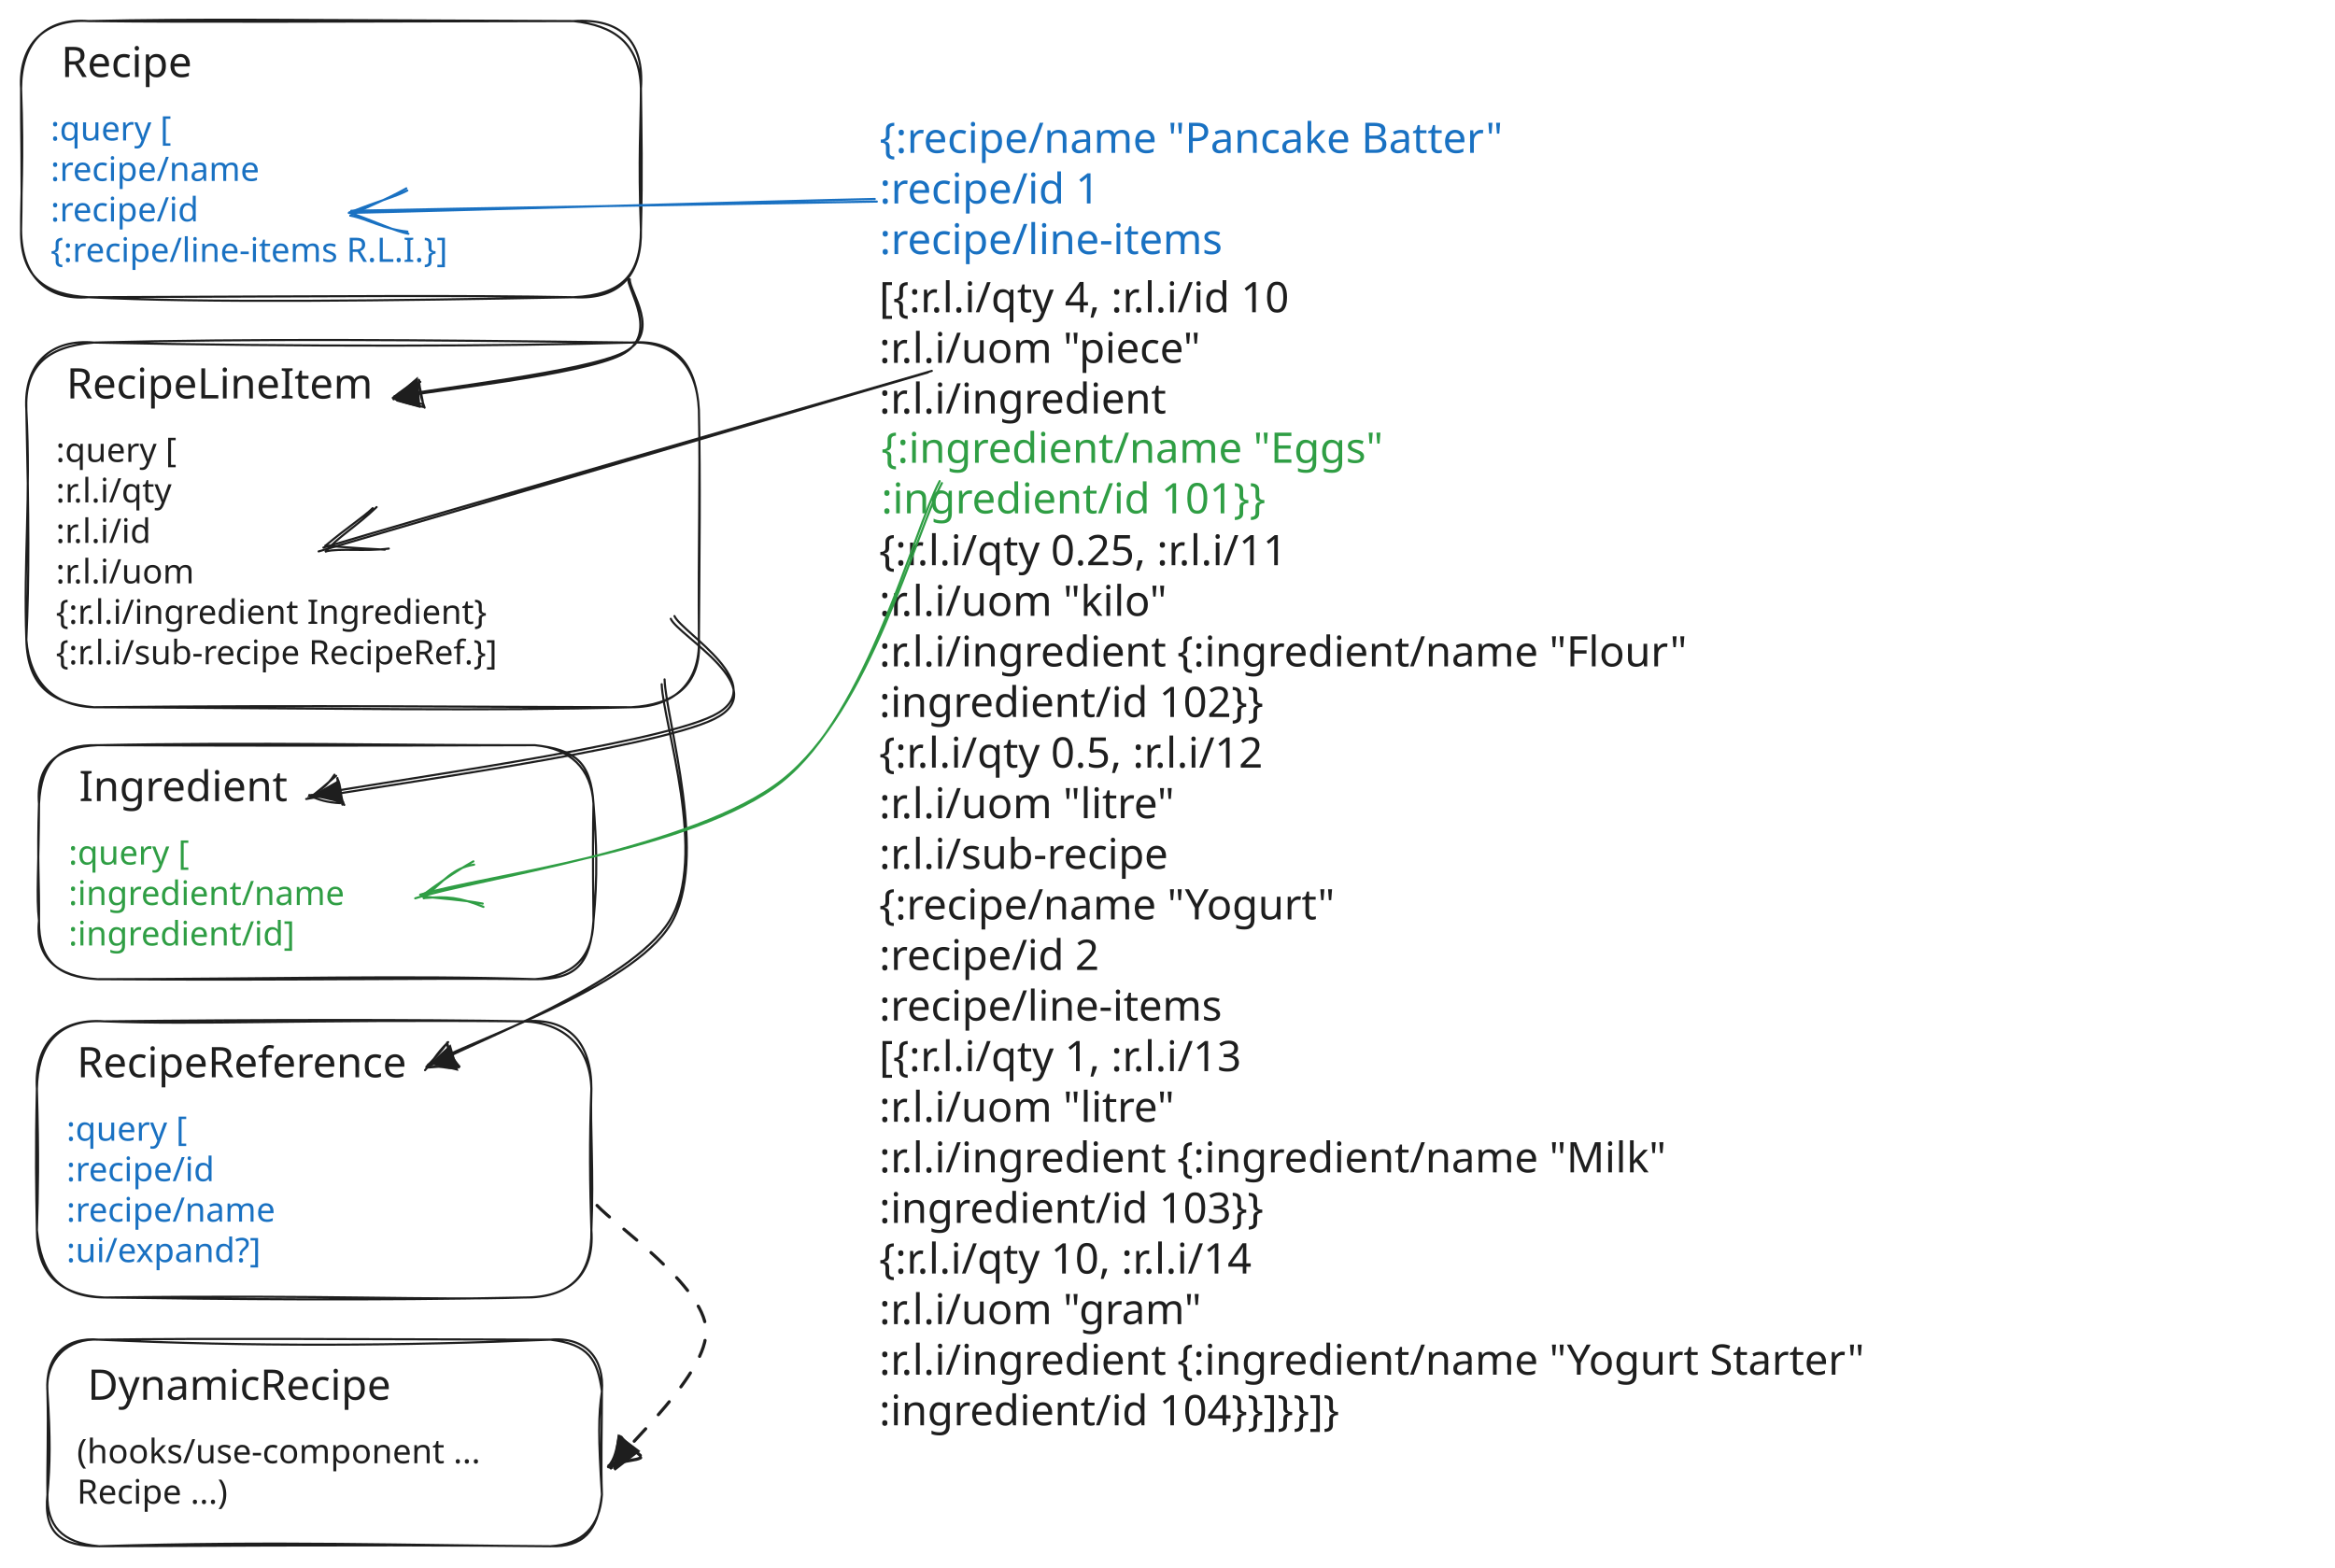
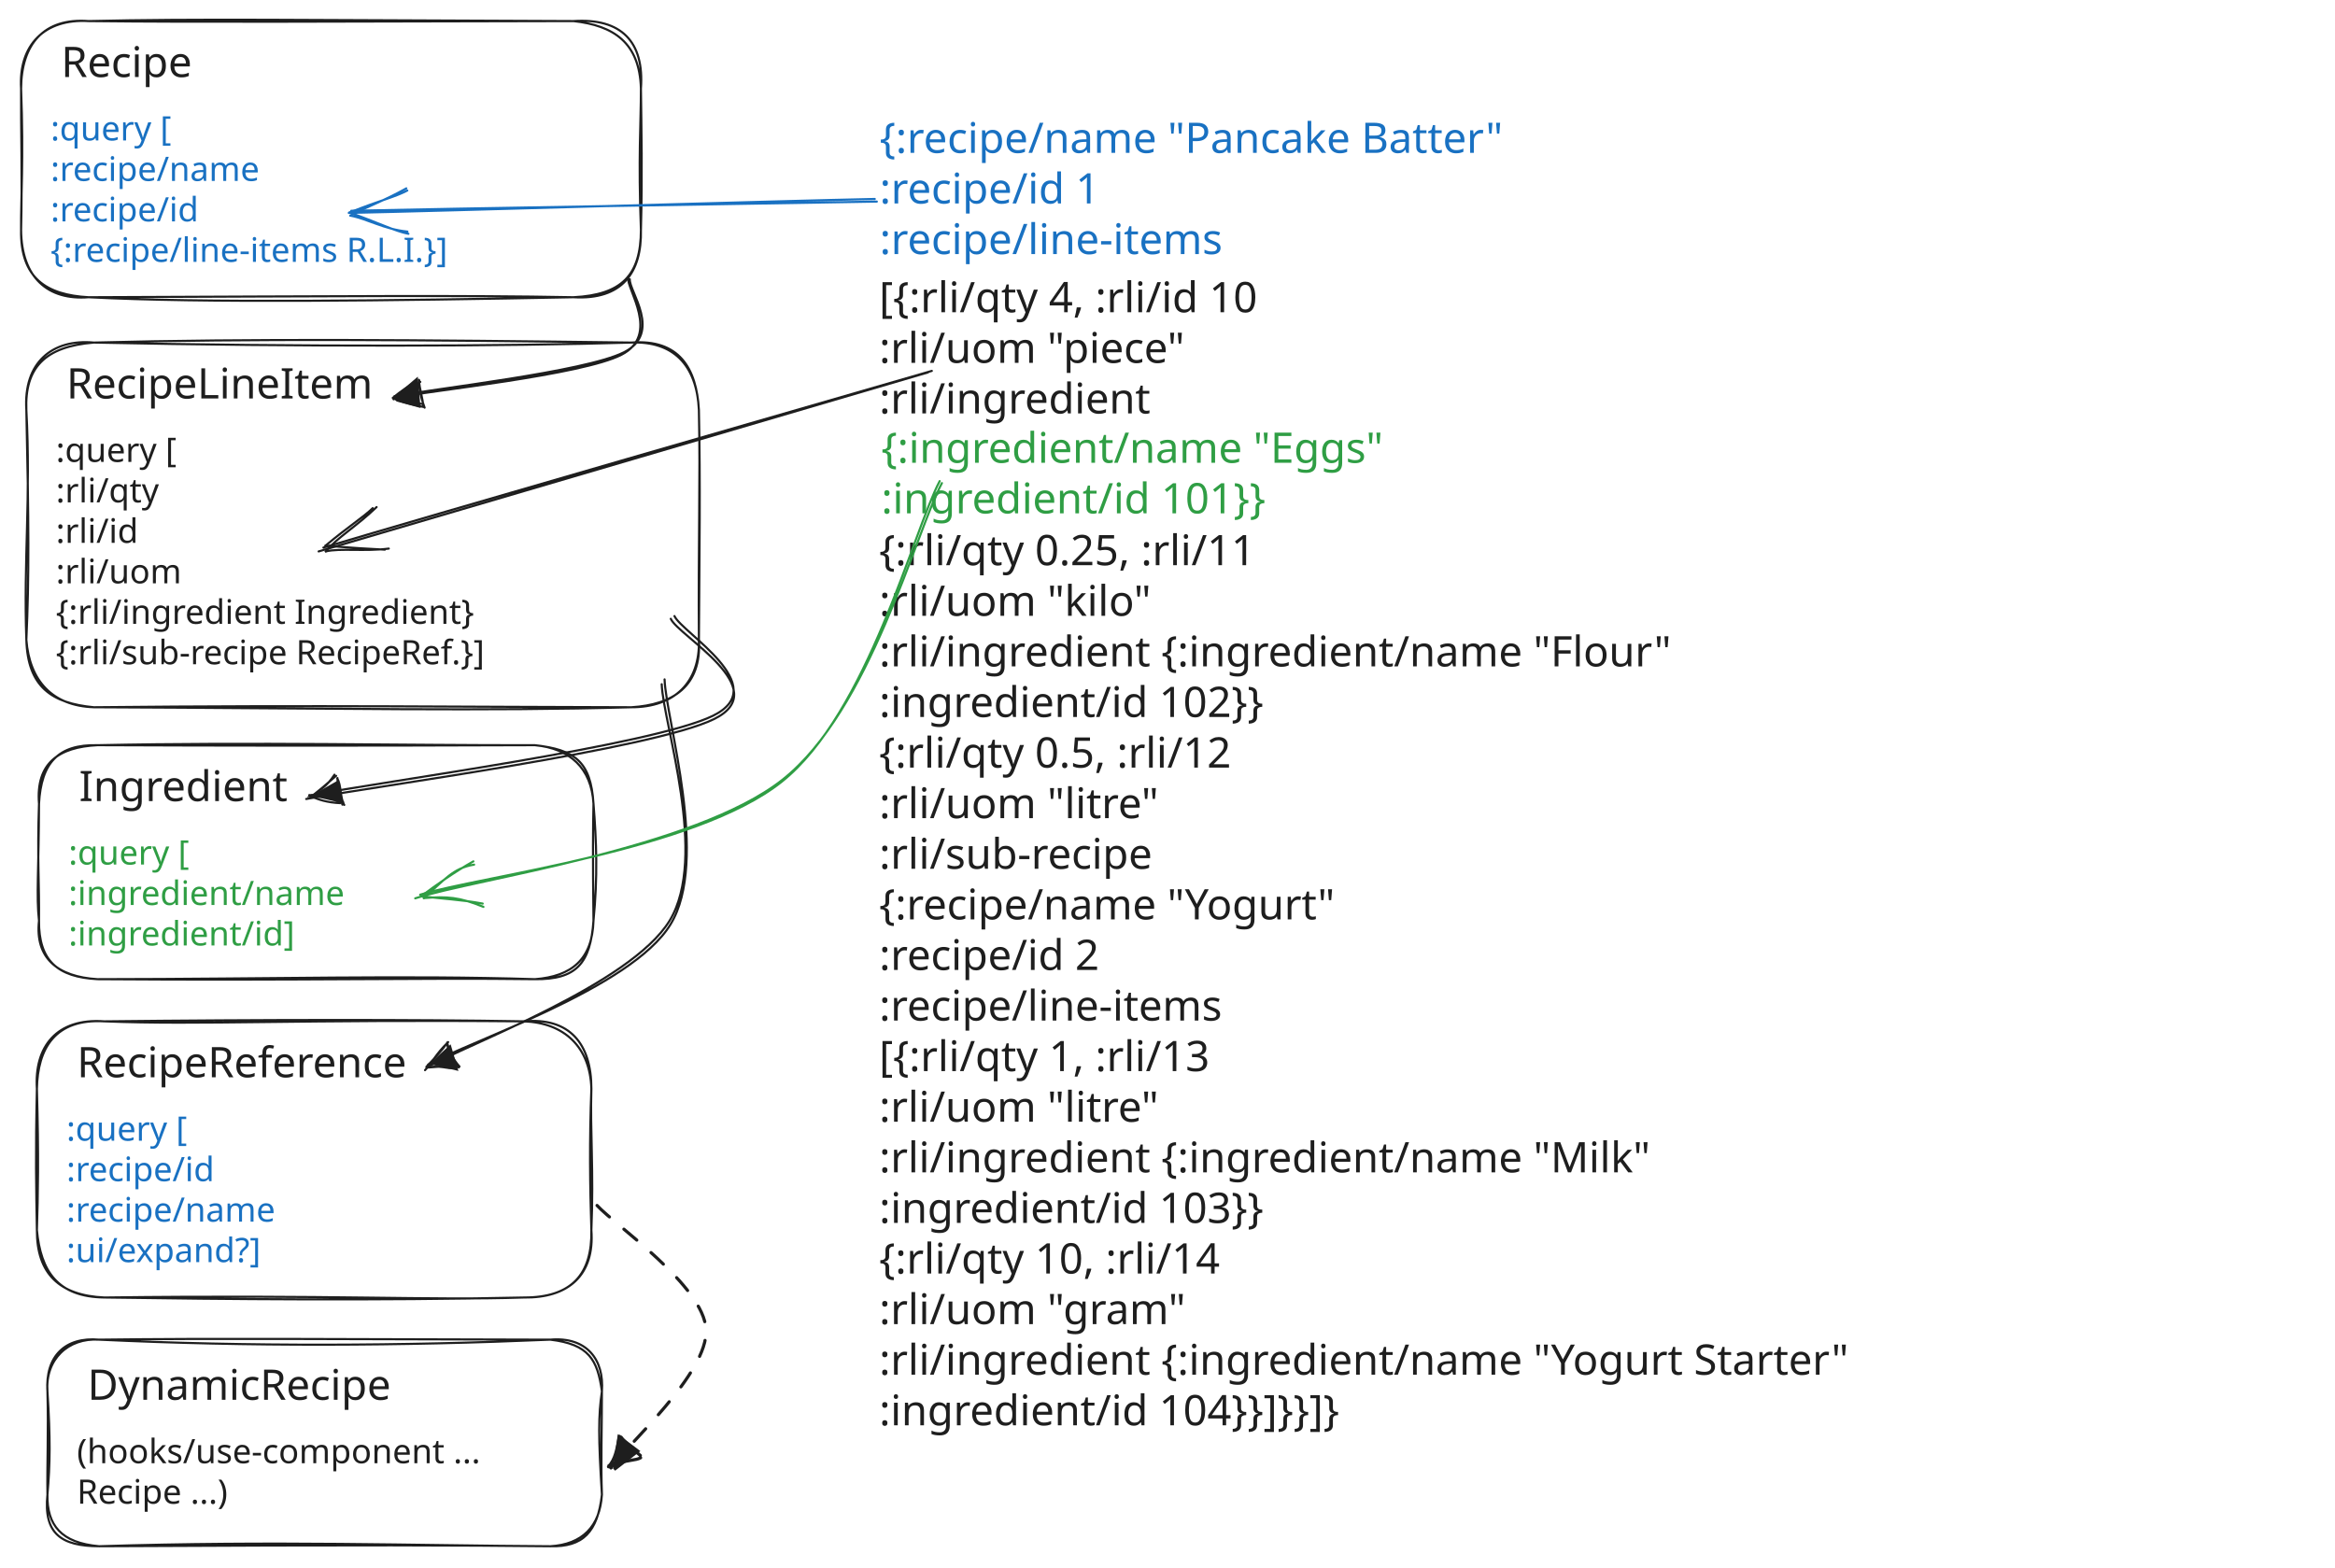
<svg xmlns="http://www.w3.org/2000/svg" version="1.1" viewBox="0 0 1107.533 743.5" width="2215.067" height="1487">
  <defs>
    <style class="style-fonts">
      @font-face {
        font-family: "Virgil";
        src: url("https://excalidraw.com/Virgil.woff2");
      }
      @font-face {
        font-family: "Cascadia";
        src: url("https://excalidraw.com/Cascadia.woff2");
      }
    </style>
  </defs>
  <g stroke-linecap="round" transform="translate(10 10) rotate(0 147 65.5)">
    <path d="M32 0 M32 0 C83.36 -1.19, 130.27 -0.46, 262 0 M32 0 C88.37 0.62, 144.73 0.18, 262 0 M262 0 C284.76 -1.52, 295.64 9.85, 294 32 M262 0 C281.13 2.14, 293.35 10.21, 294 32 M294 32 C294 48.77, 292.68 64.46, 294 99 M294 32 C294.24 51.77, 294.72 72.31, 294 99 M294 99 C293.96 120.69, 284.83 129.84, 262 131 M294 99 C294.47 119.31, 285.08 132.39, 262 131 M262 131 C174.98 132.67, 86.61 133.83, 32 131 M262 131 C209.21 130.01, 155.84 130.51, 32 131 M32 131 C12.13 129.92, -0.44 122.04, 0 99 M32 131 C12.95 132.54, 0.17 121.9, 0 99 M0 99 C-0.13 83.56, 1.3 66.18, 0 32 M0 99 C0.62 75.29, -0.13 49.23, 0 32 M0 32 C-1.26 11.32, 11.18 -1.22, 32 0 M0 32 C0.17 10.92, 10.79 -1.62, 32 0" stroke="#1e1e1e" stroke-width="1" fill="none" />
  </g>
  <g transform="translate(29 21) rotate(0 29.85 12.5)">
    <text x="0" y="0" font-family="Virgil, Segoe UI Emoji" font-size="20px" fill="#1e1e1e" text-anchor="start" style="white-space: pre;" direction="ltr" dominant-baseline="text-before-edge">Recipe</text>
  </g>
  <g transform="translate(24 54.2) rotate(0 135.8167 38.4)">
    <text x="0" y="0" font-family="Cascadia, Segoe UI Emoji" font-size="16px" fill="#1971c2" text-anchor="start" style="white-space: pre;" direction="ltr" dominant-baseline="text-before-edge">:query [</text>
    <text x="0" y="19.2" font-family="Cascadia, Segoe UI Emoji" font-size="16px" fill="#1971c2" text-anchor="start" style="white-space: pre;" direction="ltr" dominant-baseline="text-before-edge"> :recipe/name</text>
    <text x="0" y="38.4" font-family="Cascadia, Segoe UI Emoji" font-size="16px" fill="#1971c2" text-anchor="start" style="white-space: pre;" direction="ltr" dominant-baseline="text-before-edge"> :recipe/id</text>
    <text x="0" y="57.6" font-family="Cascadia, Segoe UI Emoji" font-size="16px" fill="#1971c2" text-anchor="start" style="white-space: pre;" direction="ltr" dominant-baseline="text-before-edge"> {:recipe/line-items R.L.I.}]</text>
  </g>
  <g stroke-linecap="round" transform="translate(18.5 353.5) rotate(0 131.5 55.5)">
    <path d="M27.75 0 M27.75 0 C85.94 0.23, 143.08 0.34, 235.25 0 M27.75 0 C101.38 -1.53, 174.56 0.12, 235.25 0 M235.25 0 C251.75 1.53, 262.04 10.9, 263 27.75 M235.25 0 C254 2.12, 261.76 7.57, 263 27.75 M263 27.75 C264.44 45.53, 265.06 62.52, 263 83.25 M263 27.75 C262.77 39.34, 262.61 51.27, 263 83.25 M263 83.25 C261.56 103.57, 254.89 111.21, 235.25 111 M263 83.25 C262.46 101.63, 252.59 109.66, 235.25 111 M235.25 111 C173.25 109.04, 111.72 110.92, 27.75 111 M235.25 111 C180.22 110.3, 125 111.71, 27.75 111 M27.75 111 C8.76 109.84, -1.96 101.01, 0 83.25 M27.75 111 C8.78 110.01, -0.15 102.19, 0 83.25 M0 83.25 C0.21 66.57, -0.9 53.48, 0 27.75 M0 83.25 C-1.33 71.8, -0.09 58.5, 0 27.75 M0 27.75 C1.06 8.32, 9.12 -0.47, 27.75 0 M0 27.75 C-1.56 8.48, 9.36 0.91, 27.75 0" stroke="#1e1e1e" stroke-width="1" fill="none" />
  </g>
  <g transform="translate(37.5 364.5) rotate(0 48.55 12.5)">
    <text x="0" y="0" font-family="Virgil, Segoe UI Emoji" font-size="20px" fill="#1e1e1e" text-anchor="start" style="white-space: pre;" direction="ltr" dominant-baseline="text-before-edge">Ingredient</text>
  </g>
  <g transform="translate(32.5 397.7) rotate(0 79.61667 28.8)">
    <text x="0" y="0" font-family="Cascadia, Segoe UI Emoji" font-size="16px" fill="#2f9e44" text-anchor="start" style="white-space: pre;" direction="ltr" dominant-baseline="text-before-edge">:query [</text>
    <text x="0" y="19.2" font-family="Cascadia, Segoe UI Emoji" font-size="16px" fill="#2f9e44" text-anchor="start" style="white-space: pre;" direction="ltr" dominant-baseline="text-before-edge"> :ingredient/name</text>
    <text x="0" y="38.4" font-family="Cascadia, Segoe UI Emoji" font-size="16px" fill="#2f9e44" text-anchor="start" style="white-space: pre;" direction="ltr" dominant-baseline="text-before-edge"> :ingredient/id]</text>
  </g>
  <g stroke-linecap="round" transform="translate(22.5 635.5) rotate(0 131.5 49)">
    <path d="M24.5 0 M24.5 0 C95.56 3.36, 168.22 3.01, 238.5 0 M24.5 0 C79.18 -0.68, 131.61 -0.24, 238.5 0 M238.5 0 C255.81 -1.53, 264.16 9.51, 263 24.5 M238.5 0 C256.88 2.19, 260.87 9.52, 263 24.5 M263 24.5 C261.29 35.62, 261.28 46.62, 263 73.5 M263 24.5 C263 41.48, 262.47 59.41, 263 73.5 M263 73.5 C262.11 88.52, 253.69 97.15, 238.5 98 M263 73.5 C260.96 91.29, 254.04 98.43, 238.5 98 M238.5 98 C173.58 97.66, 108.2 95.36, 24.5 98 M238.5 98 C194.9 97.56, 152.22 97.33, 24.5 98 M24.5 98 C6.51 96.39, -0.25 88.02, 0 73.5 M24.5 98 C6.61 97.96, -1.93 92.06, 0 73.5 M0 73.5 C1.29 59.07, 1.45 46.78, 0 24.5 M0 73.5 C-0.22 59.17, 0.51 44.44, 0 24.5 M0 24.5 C-1.05 9.46, 9.75 -0.94, 24.5 0 M0 24.5 C-1.09 7.77, 8.51 -1.42, 24.5 0" stroke="#1e1e1e" stroke-width="1" fill="none" />
  </g>
  <g transform="translate(41.5 648.5) rotate(0 67.2 12.5)">
    <text x="0" y="0" font-family="Virgil, Segoe UI Emoji" font-size="20px" fill="#1e1e1e" text-anchor="start" style="white-space: pre;" direction="ltr" dominant-baseline="text-before-edge">DynamicRecipe</text>
  </g>
  <g transform="translate(36.5 681.7) rotate(0 117.0833 19.2)">
    <text x="0" y="0" font-family="Cascadia, Segoe UI Emoji" font-size="16px" fill="#1e1e1e" text-anchor="start" style="white-space: pre;" direction="ltr" dominant-baseline="text-before-edge">(hooks/use-component ... </text>
    <text x="0" y="19.2" font-family="Cascadia, Segoe UI Emoji" font-size="16px" fill="#1e1e1e" text-anchor="start" style="white-space: pre;" direction="ltr" dominant-baseline="text-before-edge">   Recipe ...)</text>
  </g>
  <g stroke-linecap="round" transform="translate(17.5 484.5) rotate(0 131.5 65.5)">
    <path d="M32 0 M32 0 C77.63 1.82, 123.69 -0.96, 231 0 M32 0 C105.99 -0.81, 180.85 -0.92, 231 0 M231 0 C252.47 -1.97, 263.06 10.39, 263 32 M231 0 C250.19 0.7, 262.42 12.23, 263 32 M263 32 C262.03 56.26, 262.31 78.34, 263 99 M263 32 C262.37 51.72, 264.19 71.16, 263 99 M263 99 C264.66 120.67, 251.8 131.34, 231 131 M263 99 C263.4 119.76, 253.83 131.05, 231 131 M231 131 C185.46 132.49, 142.13 129.63, 32 131 M231 131 C160.84 132.53, 90.03 131.83, 32 131 M32 131 C10.7 130.05, -0.12 119.71, 0 99 M32 131 C9.8 130.74, 1.84 118.5, 0 99 M0 99 C0.52 82.85, 0.91 63.88, 0 32 M0 99 C-0.37 80.2, -0.69 61.49, 0 32 M0 32 C-1.3 12.07, 9.33 -1.69, 32 0 M0 32 C0.39 12.87, 8.6 -1.38, 32 0" stroke="#1e1e1e" stroke-width="1" fill="none" />
  </g>
  <g transform="translate(36.5 495.5) rotate(0 77.35 12.5)">
    <text x="0" y="0" font-family="Virgil, Segoe UI Emoji" font-size="20px" fill="#1e1e1e" text-anchor="start" style="white-space: pre;" direction="ltr" dominant-baseline="text-before-edge">RecipeReference</text>
  </g>
  <g transform="translate(31.5 528.7) rotate(0 60.88334 38.4)">
    <text x="0" y="0" font-family="Cascadia, Segoe UI Emoji" font-size="16px" fill="#1971c2" text-anchor="start" style="white-space: pre;" direction="ltr" dominant-baseline="text-before-edge">:query [</text>
    <text x="0" y="19.2" font-family="Cascadia, Segoe UI Emoji" font-size="16px" fill="#1971c2" text-anchor="start" style="white-space: pre;" direction="ltr" dominant-baseline="text-before-edge"> :recipe/id</text>
    <text x="0" y="38.4" font-family="Cascadia, Segoe UI Emoji" font-size="16px" fill="#1971c2" text-anchor="start" style="white-space: pre;" direction="ltr" dominant-baseline="text-before-edge"> :recipe/name</text>
    <text x="0" y="57.6" font-family="Cascadia, Segoe UI Emoji" font-size="16px" fill="#1971c2" text-anchor="start" style="white-space: pre;" direction="ltr" dominant-baseline="text-before-edge"> :ui/expand?]</text>
  </g>
  <g stroke-linecap="round" transform="translate(12.5 162.5) rotate(0 159.5 86.5)">
    <path d="M32 0 M32 0 C130.99 2.08, 228.17 1.79, 287 0 M32 0 C108.35 -1.93, 184.48 -1.3, 287 0 M287 0 C309.59 -1.74, 317.91 12.08, 319 32 M287 0 C306.49 -0.74, 317.97 10.28, 319 32 M319 32 C319.7 64.96, 318.65 96.51, 319 141 M319 32 C319.74 66.33, 319.27 98.96, 319 141 M319 141 C319.6 161.18, 307.36 173.05, 287 173 M319 141 C320.38 163.18, 306.55 171.8, 287 173 M287 173 C217.79 174.95, 149.68 173.49, 32 173 M287 173 C212.76 172.91, 139.24 171.89, 32 173 M32 173 C12.42 172.38, 1.52 160.48, 0 141 M32 173 C12.02 171.09, 0.64 163.36, 0 141 M0 141 C-1.37 103.99, 2.19 72.6, 0 32 M0 141 C1.35 111.8, 1.17 84.63, 0 32 M0 32 C-1.45 9.34, 12.38 -1.81, 32 0 M0 32 C-0.77 11.93, 8.73 1.95, 32 0" stroke="#1e1e1e" stroke-width="1" fill="none" />
  </g>
  <g transform="translate(31.5 173.5) rotate(0 71.05 12.5)">
    <text x="0" y="0" font-family="Virgil, Segoe UI Emoji" font-size="20px" fill="#1e1e1e" text-anchor="start" style="white-space: pre;" direction="ltr" dominant-baseline="text-before-edge">RecipeLineItem</text>
  </g>
  <g transform="translate(26.5 206.7) rotate(0 149.8667 57.6)">
    <text x="0" y="0" font-family="Cascadia, Segoe UI Emoji" font-size="16px" fill="#1e1e1e" text-anchor="start" style="white-space: pre;" direction="ltr" dominant-baseline="text-before-edge">:query [</text>
-     <text x="0" y="19.2" font-family="Cascadia, Segoe UI Emoji" font-size="16px" fill="#1e1e1e" text-anchor="start" style="white-space: pre;" direction="ltr" dominant-baseline="text-before-edge"> :r.l.i/qty</text>
-     <text x="0" y="38.4" font-family="Cascadia, Segoe UI Emoji" font-size="16px" fill="#1e1e1e" text-anchor="start" style="white-space: pre;" direction="ltr" dominant-baseline="text-before-edge"> :r.l.i/id</text>
-     <text x="0" y="57.6" font-family="Cascadia, Segoe UI Emoji" font-size="16px" fill="#1e1e1e" text-anchor="start" style="white-space: pre;" direction="ltr" dominant-baseline="text-before-edge"> :r.l.i/uom</text>
-     <text x="0" y="76.8" font-family="Cascadia, Segoe UI Emoji" font-size="16px" fill="#1e1e1e" text-anchor="start" style="white-space: pre;" direction="ltr" dominant-baseline="text-before-edge"> {:r.l.i/ingredient Ingredient}</text>
-     <text x="0" y="96" font-family="Cascadia, Segoe UI Emoji" font-size="16px" fill="#1e1e1e" text-anchor="start" style="white-space: pre;" direction="ltr" dominant-baseline="text-before-edge"> {:r.l.i/sub-recipe RecipeRef.}]</text>
+     <text x="0" y="19.2" font-family="Cascadia, Segoe UI Emoji" font-size="16px" fill="#1e1e1e" text-anchor="start" style="white-space: pre;" direction="ltr" dominant-baseline="text-before-edge"> :rli/qty</text>
+     <text x="0" y="38.4" font-family="Cascadia, Segoe UI Emoji" font-size="16px" fill="#1e1e1e" text-anchor="start" style="white-space: pre;" direction="ltr" dominant-baseline="text-before-edge"> :rli/id</text>
+     <text x="0" y="57.6" font-family="Cascadia, Segoe UI Emoji" font-size="16px" fill="#1e1e1e" text-anchor="start" style="white-space: pre;" direction="ltr" dominant-baseline="text-before-edge"> :rli/uom</text>
+     <text x="0" y="76.8" font-family="Cascadia, Segoe UI Emoji" font-size="16px" fill="#1e1e1e" text-anchor="start" style="white-space: pre;" direction="ltr" dominant-baseline="text-before-edge"> {:rli/ingredient Ingredient}</text>
+     <text x="0" y="96" font-family="Cascadia, Segoe UI Emoji" font-size="16px" fill="#1e1e1e" text-anchor="start" style="white-space: pre;" direction="ltr" dominant-baseline="text-before-edge"> {:rli/sub-recipe RecipeRef.}]</text>
  </g>
  <g stroke-linecap="round">
    <g transform="translate(297.5559 132.2147) rotate(0 -51.96605 27.90452)">
      <path d="M1.17 0.23 C0.74 5.91, 16.85 25.72, -1.75 34.97 C-20.36 44.22, -92.36 52.28, -110.45 55.74 M0.32 -0.7 C-0.36 5.05, 15.78 26.54, -2.8 36.08 C-21.39 45.61, -93.31 53.15, -111.17 56.51" stroke="#1e1e1e" stroke-width="1" fill="none" />
    </g>
    <g transform="translate(297.5559 132.2147) rotate(0 -51.96605 27.90452)">
      <path d="M-110.9 56.28 L-99.39 46.46 L-98.07 61.33 L-109.43 58.26" stroke="none" stroke-width="0" fill="#1e1e1e" fill-rule="evenodd" />
      <path d="M-110.89 56.26 C-107.62 53.47, -103.28 50.6, -99.97 48.79 M-110.87 57.21 C-105.99 53.53, -101.49 50.6, -98.2 48.95 M-98.67 48.25 C-99.08 52.91, -97.11 58.53, -96.15 61.17 M-98.89 47.94 C-98.47 52.76, -96.97 56.93, -96.79 60.54 M-97.59 59.38 C-100.98 59.06, -106.2 56.59, -110.3 56.05 M-96.69 60.83 C-100.46 60.05, -105.66 58.85, -111.09 56.78 M-111.17 56.51 C-111.17 56.51, -111.17 56.51, -111.17 56.51 M-111.17 56.51 C-111.17 56.51, -111.17 56.51, -111.17 56.51" stroke="#1e1e1e" stroke-width="1" fill="none" />
    </g>
  </g>
  <mask />
  <g stroke-linecap="round">
    <g transform="translate(319 294) rotate(0 -72.27095 41.63003)">
      <path d="M-0.84 -0.47 C2.59 7.57, 48.6 32.82, 19.78 47.07 C-9.04 61.32, -141.63 79.06, -173.77 85.02 M0.91 -1.76 C4.33 6.07, 47.94 31.34, 19.24 45.5 C-9.46 59.67, -139.27 76.92, -171.27 83.22" stroke="#1e1e1e" stroke-width="1" fill="none" />
    </g>
    <g transform="translate(319 294) rotate(0 -72.27095 41.63003)">
      <path d="M-173.25 84.54 L-158.63 76.18 L-156.28 86.81 L-172.55 82.59" stroke="none" stroke-width="0" fill="#1e1e1e" fill-rule="evenodd" />
      <path d="M-171.86 84.19 C-166.97 80.37, -164.14 79.33, -160.36 73.49 M-170.83 83.5 C-167.93 81.23, -165.08 78.82, -159.57 74.04 M-159.08 75.3 C-157.09 78.05, -157.75 84.59, -155.71 87.84 M-158.94 75.08 C-158.97 77.49, -158.47 80.85, -156.6 87.71 M-157.68 86.99 C-163.65 86.73, -168.39 85.27, -171.21 83.76 M-156.13 86.61 C-162.2 85.16, -168.97 83.38, -171.97 83.32 M-171.27 83.22 C-171.27 83.22, -171.27 83.22, -171.27 83.22 M-171.27 83.22 C-171.27 83.22, -171.27 83.22, -171.27 83.22" stroke="#1e1e1e" stroke-width="1" fill="none" />
    </g>
  </g>
  <mask />
  <g stroke-linecap="round">
    <g transform="translate(315.0155 322.9) rotate(0 -50.9435 91.44148)">
      <path d="M0.2 -0.62 C0.87 18.58, 21.68 85.22, 2.99 115.68 C-15.7 146.15, -92.61 171, -111.93 182.15 M-1.16 1.67 C-0.46 20.47, 21.16 83.56, 2.57 113.87 C-16.01 144.17, -93.36 172.42, -112.65 183.5" stroke="#1e1e1e" stroke-width="1" fill="none" />
    </g>
    <g transform="translate(315.0155 322.9) rotate(0 -50.9435 91.44148)">
      <path d="M-112.18 182.55 L-101.27 172.5 L-97.57 185.13 L-110.67 182.02" stroke="none" stroke-width="0" fill="#1e1e1e" fill-rule="evenodd" />
      <path d="M-113.42 184.76 C-109.93 181.12, -108.54 177.39, -102.44 171.43 M-112.76 183.13 C-109.16 179.39, -105.56 175.6, -103.14 172.2 M-102.91 172.14 C-102.21 177.05, -100.55 179.07, -97.42 183.5 M-102.93 171.63 C-101.88 175.86, -100.24 179.46, -97.07 183.04 M-98.16 183.26 C-102.42 184.75, -103.66 182.53, -111.57 183.22 M-97.69 183.06 C-101.86 183.12, -104.61 182.78, -112.66 183.56 M-112.65 183.5 C-112.65 183.5, -112.65 183.5, -112.65 183.5 M-112.65 183.5 C-112.65 183.5, -112.65 183.5, -112.65 183.5" stroke="#1e1e1e" stroke-width="1" fill="none" />
    </g>
  </g>
  <mask />
  <g transform="translate(417 132.6) rotate(0 340.2667 276)">
-     <text x="0" y="0" font-family="Cascadia, Segoe UI Emoji" font-size="20px" fill="#1e1e1e" text-anchor="start" style="white-space: pre;" direction="ltr" dominant-baseline="text-before-edge"> [{:r.l.i/qty 4, :r.l.i/id 10</text>
-     <text x="0" y="24" font-family="Cascadia, Segoe UI Emoji" font-size="20px" fill="#1e1e1e" text-anchor="start" style="white-space: pre;" direction="ltr" dominant-baseline="text-before-edge">   :r.l.i/uom "piece"</text>
-     <text x="0" y="48" font-family="Cascadia, Segoe UI Emoji" font-size="20px" fill="#1e1e1e" text-anchor="start" style="white-space: pre;" direction="ltr" dominant-baseline="text-before-edge">   :r.l.i/ingredient </text>
+     <text x="0" y="0" font-family="Cascadia, Segoe UI Emoji" font-size="20px" fill="#1e1e1e" text-anchor="start" style="white-space: pre;" direction="ltr" dominant-baseline="text-before-edge"> [{:rli/qty 4, :rli/id 10</text>
+     <text x="0" y="24" font-family="Cascadia, Segoe UI Emoji" font-size="20px" fill="#1e1e1e" text-anchor="start" style="white-space: pre;" direction="ltr" dominant-baseline="text-before-edge">   :rli/uom "piece"</text>
+     <text x="0" y="48" font-family="Cascadia, Segoe UI Emoji" font-size="20px" fill="#1e1e1e" text-anchor="start" style="white-space: pre;" direction="ltr" dominant-baseline="text-before-edge">   :rli/ingredient </text>
    <text x="0" y="72" font-family="Cascadia, Segoe UI Emoji" font-size="20px" fill="#1e1e1e" text-anchor="start" style="white-space: pre;" direction="ltr" dominant-baseline="text-before-edge" />
    <text x="0" y="96" font-family="Cascadia, Segoe UI Emoji" font-size="20px" fill="#1e1e1e" text-anchor="start" style="white-space: pre;" direction="ltr" dominant-baseline="text-before-edge" />
-     <text x="0" y="120" font-family="Cascadia, Segoe UI Emoji" font-size="20px" fill="#1e1e1e" text-anchor="start" style="white-space: pre;" direction="ltr" dominant-baseline="text-before-edge">  {:r.l.i/qty 0.25, :r.l.i/11</text>
-     <text x="0" y="144" font-family="Cascadia, Segoe UI Emoji" font-size="20px" fill="#1e1e1e" text-anchor="start" style="white-space: pre;" direction="ltr" dominant-baseline="text-before-edge">   :r.l.i/uom "kilo"</text>
-     <text x="0" y="168" font-family="Cascadia, Segoe UI Emoji" font-size="20px" fill="#1e1e1e" text-anchor="start" style="white-space: pre;" direction="ltr" dominant-baseline="text-before-edge">   :r.l.i/ingredient {:ingredient/name "Flour"</text>
+     <text x="0" y="120" font-family="Cascadia, Segoe UI Emoji" font-size="20px" fill="#1e1e1e" text-anchor="start" style="white-space: pre;" direction="ltr" dominant-baseline="text-before-edge">  {:rli/qty 0.25, :rli/11</text>
+     <text x="0" y="144" font-family="Cascadia, Segoe UI Emoji" font-size="20px" fill="#1e1e1e" text-anchor="start" style="white-space: pre;" direction="ltr" dominant-baseline="text-before-edge">   :rli/uom "kilo"</text>
+     <text x="0" y="168" font-family="Cascadia, Segoe UI Emoji" font-size="20px" fill="#1e1e1e" text-anchor="start" style="white-space: pre;" direction="ltr" dominant-baseline="text-before-edge">   :rli/ingredient {:ingredient/name "Flour"</text>
    <text x="0" y="192" font-family="Cascadia, Segoe UI Emoji" font-size="20px" fill="#1e1e1e" text-anchor="start" style="white-space: pre;" direction="ltr" dominant-baseline="text-before-edge">                      :ingredient/id 102}}</text>
-     <text x="0" y="216" font-family="Cascadia, Segoe UI Emoji" font-size="20px" fill="#1e1e1e" text-anchor="start" style="white-space: pre;" direction="ltr" dominant-baseline="text-before-edge">  {:r.l.i/qty 0.5, :r.l.i/12</text>
-     <text x="0" y="240" font-family="Cascadia, Segoe UI Emoji" font-size="20px" fill="#1e1e1e" text-anchor="start" style="white-space: pre;" direction="ltr" dominant-baseline="text-before-edge">   :r.l.i/uom "litre"</text>
-     <text x="0" y="264" font-family="Cascadia, Segoe UI Emoji" font-size="20px" fill="#1e1e1e" text-anchor="start" style="white-space: pre;" direction="ltr" dominant-baseline="text-before-edge">   :r.l.i/sub-recipe</text>
+     <text x="0" y="216" font-family="Cascadia, Segoe UI Emoji" font-size="20px" fill="#1e1e1e" text-anchor="start" style="white-space: pre;" direction="ltr" dominant-baseline="text-before-edge">  {:rli/qty 0.5, :rli/12</text>
+     <text x="0" y="240" font-family="Cascadia, Segoe UI Emoji" font-size="20px" fill="#1e1e1e" text-anchor="start" style="white-space: pre;" direction="ltr" dominant-baseline="text-before-edge">   :rli/uom "litre"</text>
+     <text x="0" y="264" font-family="Cascadia, Segoe UI Emoji" font-size="20px" fill="#1e1e1e" text-anchor="start" style="white-space: pre;" direction="ltr" dominant-baseline="text-before-edge">   :rli/sub-recipe</text>
    <text x="0" y="288" font-family="Cascadia, Segoe UI Emoji" font-size="20px" fill="#1e1e1e" text-anchor="start" style="white-space: pre;" direction="ltr" dominant-baseline="text-before-edge">   {:recipe/name "Yogurt"</text>
    <text x="0" y="312" font-family="Cascadia, Segoe UI Emoji" font-size="20px" fill="#1e1e1e" text-anchor="start" style="white-space: pre;" direction="ltr" dominant-baseline="text-before-edge">    :recipe/id 2</text>
    <text x="0" y="336" font-family="Cascadia, Segoe UI Emoji" font-size="20px" fill="#1e1e1e" text-anchor="start" style="white-space: pre;" direction="ltr" dominant-baseline="text-before-edge">    :recipe/line-items</text>
-     <text x="0" y="360" font-family="Cascadia, Segoe UI Emoji" font-size="20px" fill="#1e1e1e" text-anchor="start" style="white-space: pre;" direction="ltr" dominant-baseline="text-before-edge">    [{:r.l.i/qty 1, :r.l.i/13</text>
-     <text x="0" y="384" font-family="Cascadia, Segoe UI Emoji" font-size="20px" fill="#1e1e1e" text-anchor="start" style="white-space: pre;" direction="ltr" dominant-baseline="text-before-edge">      :r.l.i/uom "litre"</text>
-     <text x="0" y="408" font-family="Cascadia, Segoe UI Emoji" font-size="20px" fill="#1e1e1e" text-anchor="start" style="white-space: pre;" direction="ltr" dominant-baseline="text-before-edge">      :r.l.i/ingredient {:ingredient/name "Milk"</text>
+     <text x="0" y="360" font-family="Cascadia, Segoe UI Emoji" font-size="20px" fill="#1e1e1e" text-anchor="start" style="white-space: pre;" direction="ltr" dominant-baseline="text-before-edge">    [{:rli/qty 1, :rli/13</text>
+     <text x="0" y="384" font-family="Cascadia, Segoe UI Emoji" font-size="20px" fill="#1e1e1e" text-anchor="start" style="white-space: pre;" direction="ltr" dominant-baseline="text-before-edge">      :rli/uom "litre"</text>
+     <text x="0" y="408" font-family="Cascadia, Segoe UI Emoji" font-size="20px" fill="#1e1e1e" text-anchor="start" style="white-space: pre;" direction="ltr" dominant-baseline="text-before-edge">      :rli/ingredient {:ingredient/name "Milk"</text>
    <text x="0" y="432" font-family="Cascadia, Segoe UI Emoji" font-size="20px" fill="#1e1e1e" text-anchor="start" style="white-space: pre;" direction="ltr" dominant-baseline="text-before-edge">                         :ingredient/id 103}}</text>
-     <text x="0" y="456" font-family="Cascadia, Segoe UI Emoji" font-size="20px" fill="#1e1e1e" text-anchor="start" style="white-space: pre;" direction="ltr" dominant-baseline="text-before-edge">     {:r.l.i/qty 10, :r.l.i/14</text>
-     <text x="0" y="480" font-family="Cascadia, Segoe UI Emoji" font-size="20px" fill="#1e1e1e" text-anchor="start" style="white-space: pre;" direction="ltr" dominant-baseline="text-before-edge">      :r.l.i/uom "gram"</text>
-     <text x="0" y="504" font-family="Cascadia, Segoe UI Emoji" font-size="20px" fill="#1e1e1e" text-anchor="start" style="white-space: pre;" direction="ltr" dominant-baseline="text-before-edge">      :r.l.i/ingredient {:ingredient/name "Yogurt Starter"</text>
+     <text x="0" y="456" font-family="Cascadia, Segoe UI Emoji" font-size="20px" fill="#1e1e1e" text-anchor="start" style="white-space: pre;" direction="ltr" dominant-baseline="text-before-edge">     {:rli/qty 10, :rli/14</text>
+     <text x="0" y="480" font-family="Cascadia, Segoe UI Emoji" font-size="20px" fill="#1e1e1e" text-anchor="start" style="white-space: pre;" direction="ltr" dominant-baseline="text-before-edge">      :rli/uom "gram"</text>
+     <text x="0" y="504" font-family="Cascadia, Segoe UI Emoji" font-size="20px" fill="#1e1e1e" text-anchor="start" style="white-space: pre;" direction="ltr" dominant-baseline="text-before-edge">      :rli/ingredient {:ingredient/name "Yogurt Starter"</text>
    <text x="0" y="528" font-family="Cascadia, Segoe UI Emoji" font-size="20px" fill="#1e1e1e" text-anchor="start" style="white-space: pre;" direction="ltr" dominant-baseline="text-before-edge">                         :ingredient/id 104}}]}}]}</text>
  </g>
  <g transform="translate(417.2167 57) rotate(0 176 36)">
    <text x="0" y="0" font-family="Cascadia, Segoe UI Emoji" font-size="20px" fill="#1971c2" text-anchor="start" style="white-space: pre;" direction="ltr" dominant-baseline="text-before-edge">{:recipe/name "Pancake Batter"</text>
    <text x="0" y="24" font-family="Cascadia, Segoe UI Emoji" font-size="20px" fill="#1971c2" text-anchor="start" style="white-space: pre;" direction="ltr" dominant-baseline="text-before-edge"> :recipe/id 1</text>
    <text x="0" y="48" font-family="Cascadia, Segoe UI Emoji" font-size="20px" fill="#1971c2" text-anchor="start" style="white-space: pre;" direction="ltr" dominant-baseline="text-before-edge"> :recipe/line-items</text>
  </g>
  <g transform="translate(418 204) rotate(0 158.4 24)">
    <text x="0" y="0" font-family="Cascadia, Segoe UI Emoji" font-size="20px" fill="#2f9e44" text-anchor="start" style="white-space: pre;" direction="ltr" dominant-baseline="text-before-edge">   {:ingredient/name "Eggs"</text>
    <text x="0" y="24" font-family="Cascadia, Segoe UI Emoji" font-size="20px" fill="#2f9e44" text-anchor="start" style="white-space: pre;" direction="ltr" dominant-baseline="text-before-edge">    :ingredient/id 101}}</text>
  </g>
  <g stroke-linecap="round">
    <g transform="translate(415 96) rotate(0 -124.3329 1.691841)">
      <path d="M0.9 -0.38 C-40.61 0.33, -207.06 3.02, -248.41 3.99 M-0.08 -1.62 C-41.85 -0.78, -208.33 4.18, -249.57 5" stroke="#1971c2" stroke-width="1" fill="none" />
    </g>
    <g transform="translate(415 96) rotate(0 -124.3329 1.691841)">
      <path d="M-222.27 -6.65 C-233.3 -0.47, -240.85 1.91, -248.84 6.29 M-221.81 -5.62 C-227.89 -2.45, -233.81 -1.29, -249.22 4.81" stroke="#1971c2" stroke-width="1" fill="none" />
    </g>
    <g transform="translate(415 96) rotate(0 -124.3329 1.691841)">
      <path d="M-221.75 13.86 C-232.92 12.74, -240.66 7.81, -248.84 6.29 M-221.28 14.9 C-227.65 13.65, -233.69 10.4, -249.22 4.81" stroke="#1971c2" stroke-width="1" fill="none" />
    </g>
  </g>
  <mask />
  <g stroke-linecap="round">
    <g transform="translate(446 229) rotate(0 -124.144 98.18482)">
      <path d="M0.77 0.17 C-11.74 23.67, -33.25 108.07, -74.89 140.9 C-116.52 173.73, -220.12 187.8, -249.06 197.15 M-0.29 -0.78 C-12.88 22.84, -34.18 109.17, -75.25 141.87 C-116.32 174.56, -217.83 186.55, -246.72 195.41" stroke="#2f9e44" stroke-width="1" fill="none" />
    </g>
    <g transform="translate(446 229) rotate(0 -124.144 98.18482)">
      <path d="M-221.12 181.16 C-231.25 182.79, -235.5 188.76, -244.99 197.03 M-221.47 179.6 C-229.96 184.36, -238.9 190.64, -246.15 196.08" stroke="#2f9e44" stroke-width="1" fill="none" />
    </g>
    <g transform="translate(446 229) rotate(0 -124.144 98.18482)">
      <path d="M-216.69 201.2 C-228.2 196.53, -233.85 196.16, -244.99 197.03 M-217.04 199.64 C-227.13 197.72, -237.54 197.34, -246.15 196.08" stroke="#2f9e44" stroke-width="1" fill="none" />
    </g>
  </g>
  <mask />
  <g stroke-linecap="round">
    <g transform="translate(441 176) rotate(0 -144.443 42.76155)">
      <path d="M-0.8 0.65 C-49.26 14.91, -241.93 71.48, -289.87 85.58 M0.98 -0.06 C-47.19 13.84, -239.3 69.3, -287.61 83.76" stroke="#1e1e1e" stroke-width="1" fill="none" />
    </g>
    <g transform="translate(441 176) rotate(0 -144.443 42.76155)">
      <path d="M-262.37 64.54 C-271.57 73.46, -281.21 79.13, -286.48 85.57 M-264.21 65.05 C-268.79 69.47, -275.73 73.74, -286.62 82.86" stroke="#1e1e1e" stroke-width="1" fill="none" />
    </g>
    <g transform="translate(441 176) rotate(0 -144.443 42.76155)">
      <path d="M-256.59 84.23 C-267.97 85.7, -279.78 83.96, -286.48 85.57 M-258.44 84.74 C-264.5 84.42, -272.81 84.01, -286.62 82.86" stroke="#1e1e1e" stroke-width="1" fill="none" />
    </g>
  </g>
  <mask />
  <g stroke-linecap="round">
    <g transform="translate(282.2833 572.75) rotate(0 26.76848 61.30854)">
      <path d="M0.91 -0.91 C9.78 8.72, 51.51 37.19, 52.61 57.93 C53.7 78.67, 15.1 112.71, 7.49 123.53" stroke="#1e1e1e" stroke-width="1.5" fill="none" stroke-dasharray="8 9" />
    </g>
    <g transform="translate(282.2833 572.75) rotate(0 26.76848 61.30854)">
      <path d="M8.5 123.88 L10.76 107.54 L21.46 115.6 L9.48 124.92" stroke="none" stroke-width="0" fill="#1e1e1e" fill-rule="evenodd" />
      <path d="M6.34 123.04 C9.69 119.29, 10.26 115.05, 11.56 108.62 M12.31 109 C14.22 111.6, 17.33 114.19, 21.44 117.69 M21.57 118.78 C19.15 120.16, 15.95 119.53, 6.53 122.52 M7.49 123.53 C7.49 123.53, 7.49 123.53, 7.49 123.53" stroke="#1e1e1e" stroke-width="1.5" fill="none" />
    </g>
  </g>
  <mask />
</svg>
